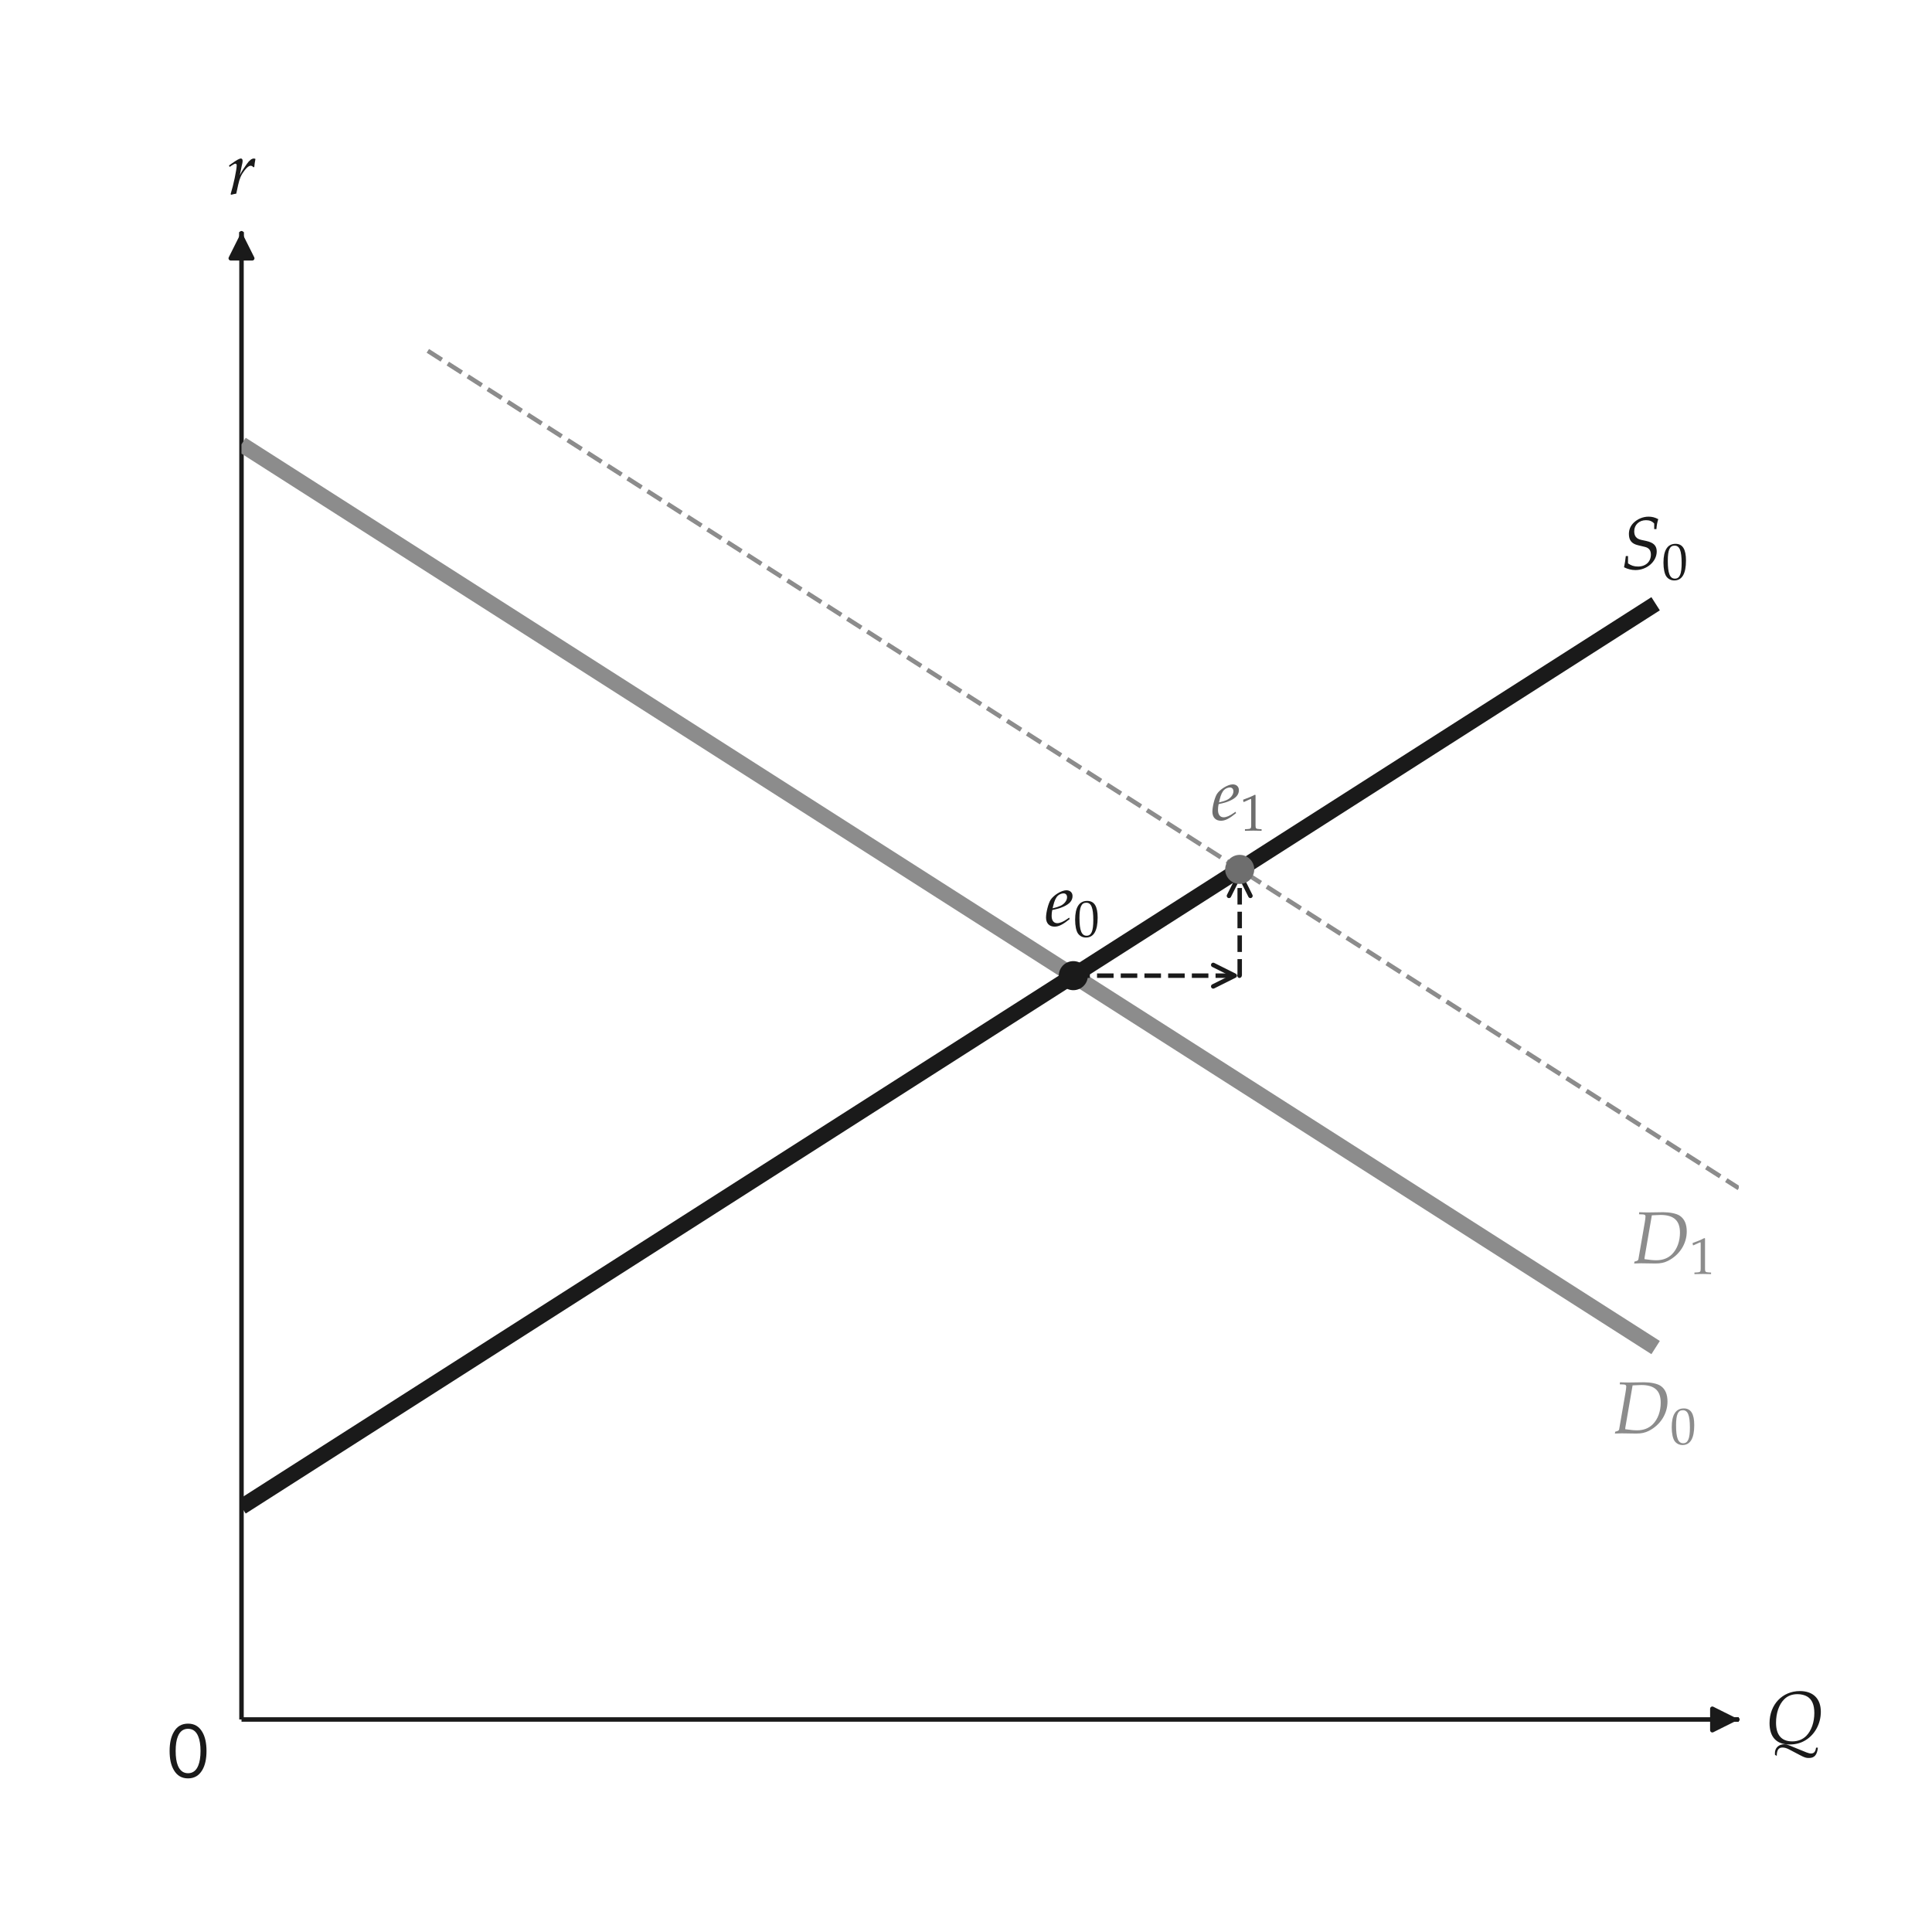
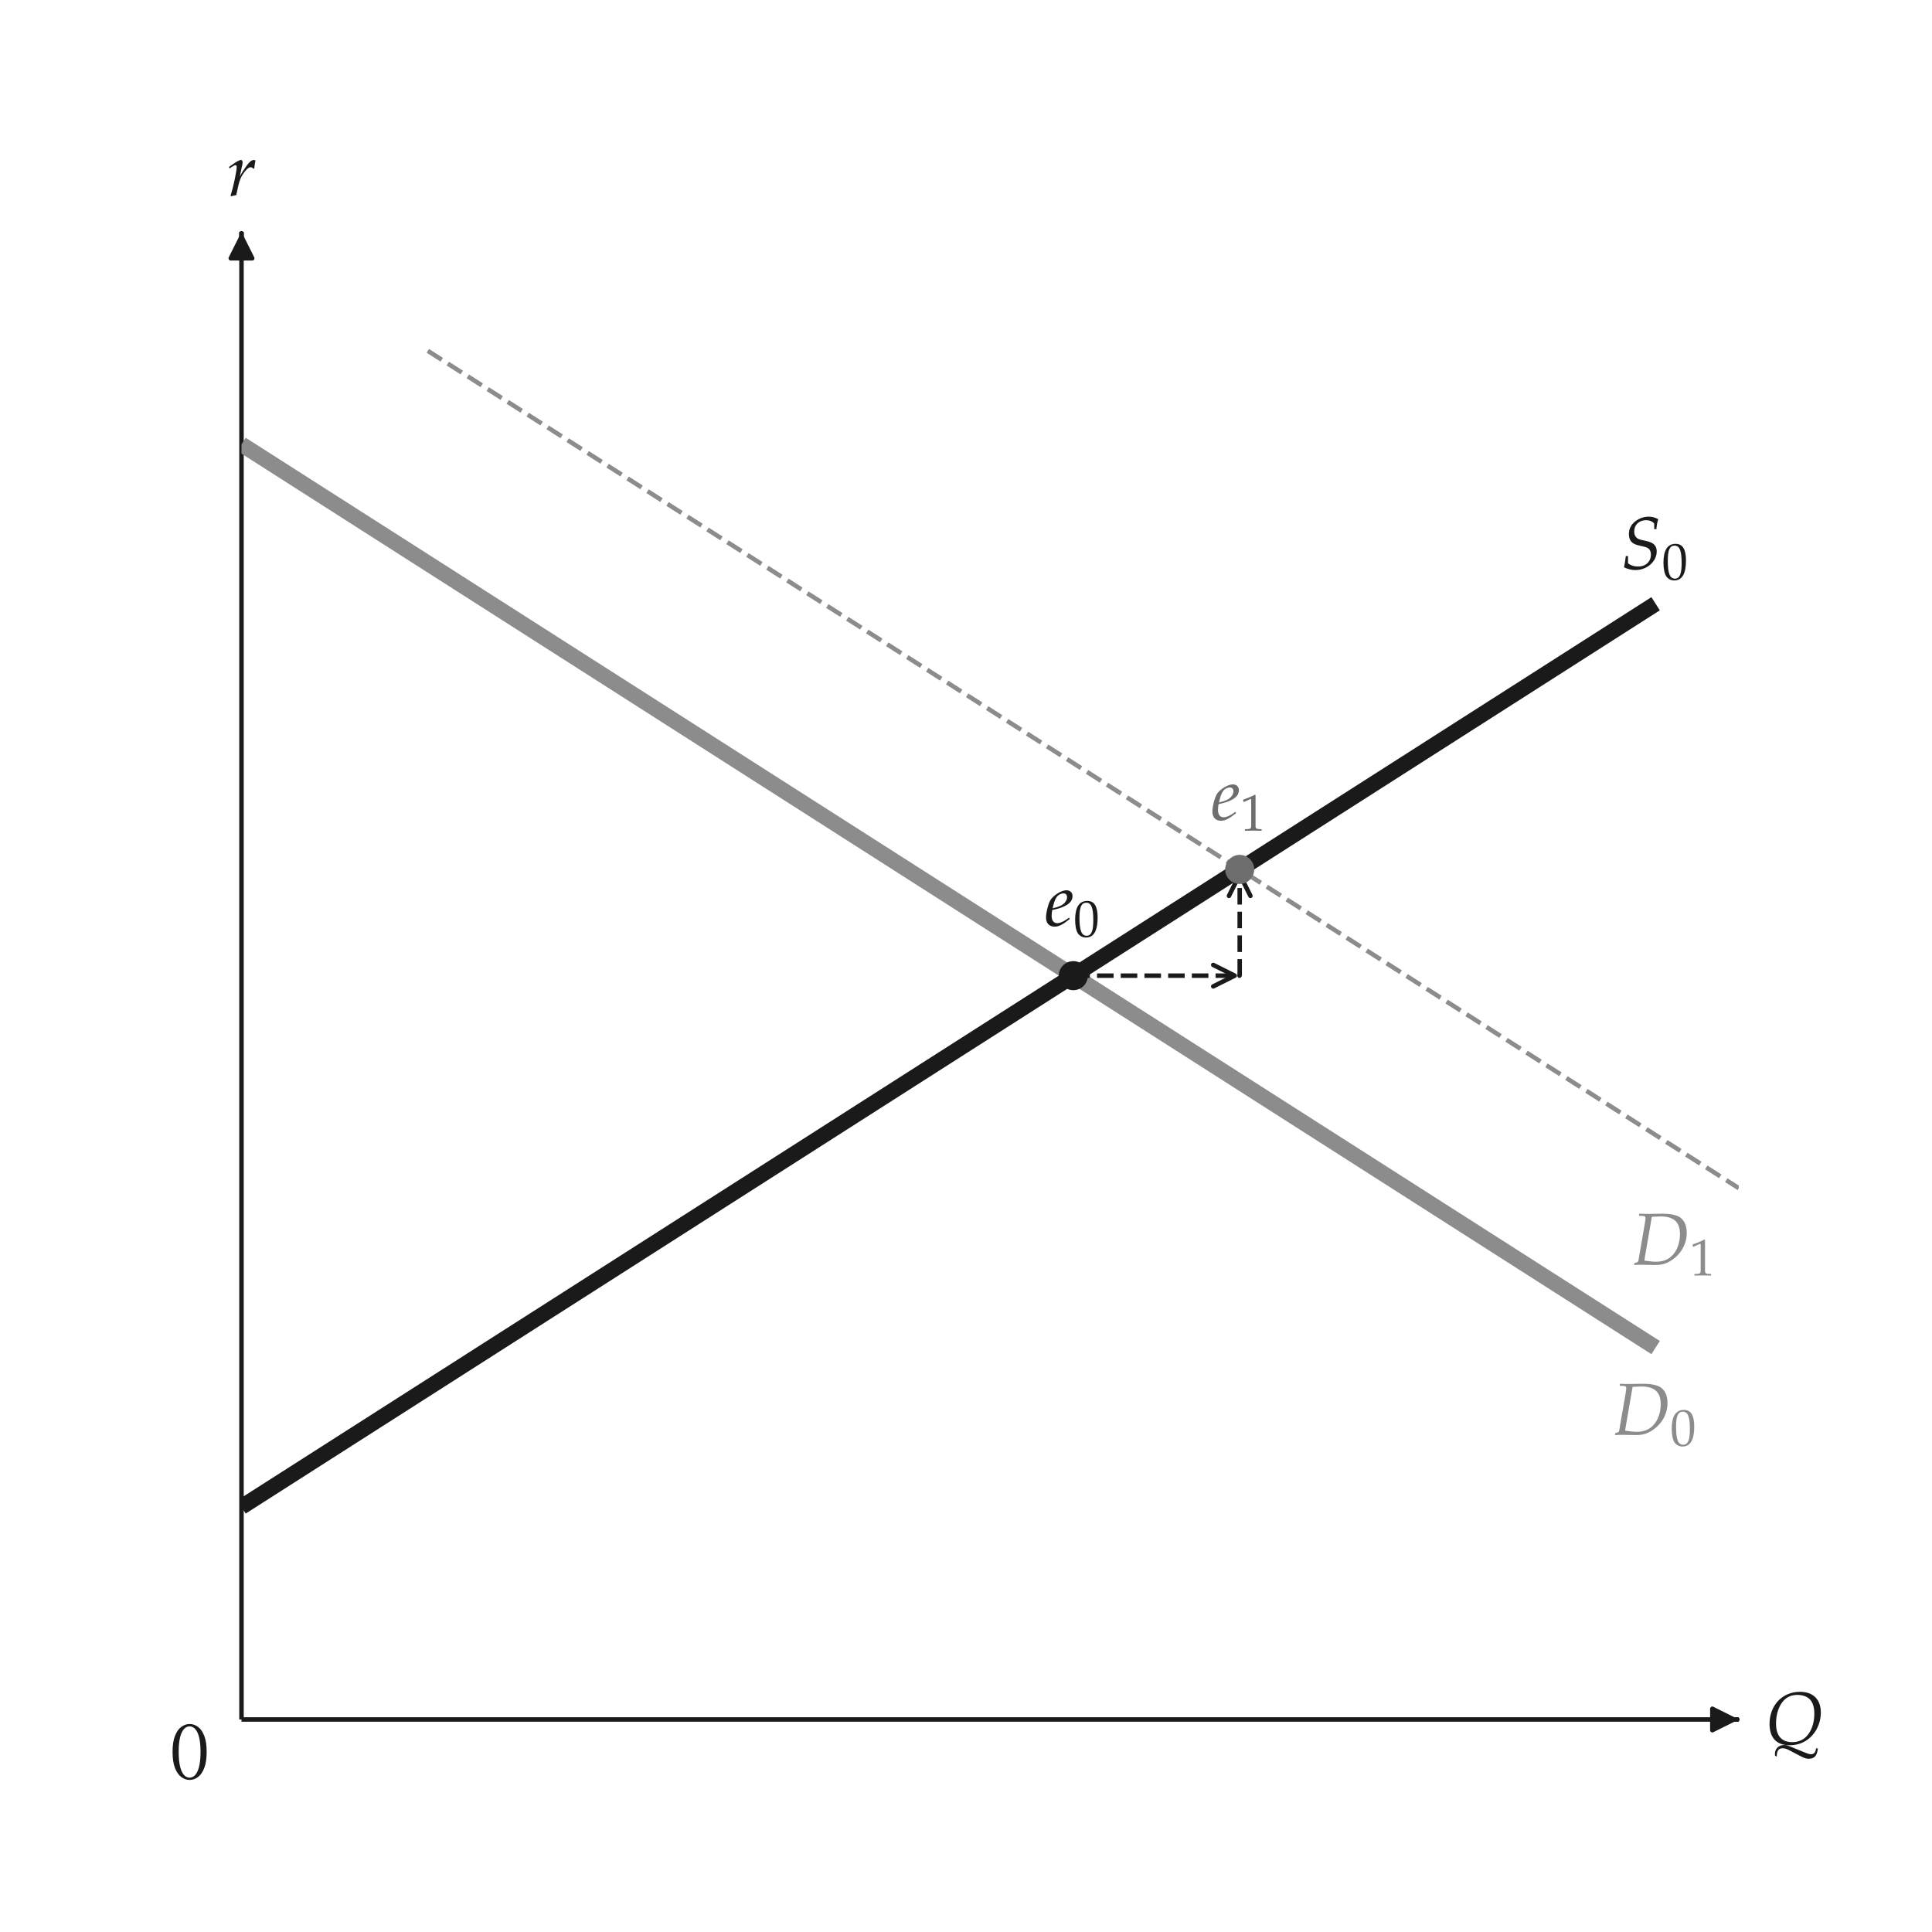
<svg xmlns="http://www.w3.org/2000/svg" xmlns:xlink="http://www.w3.org/1999/xlink" width="432pt" height="432pt" viewBox="0 0 432 432" version="1.1">
  <defs>
    <style type="text/css">*{stroke-linejoin: round; stroke-linecap: butt}</style>
  </defs>
  <g id="figure_1">
    <g id="patch_1">
-       <path d="M 0 432  L 432 432  L 432 0  L 0 0  z " style="fill: #ffffff" />
+       <path d="M 0 432 L 432 432 L 432 0 L 0 0 z " style="fill: #ffffff" />
    </g>
    <g id="axes_1">
      <g id="axes.x">
-         <path d="M 54 384.48  L 388.8 384.48  " style="fill: none; stroke: #1a1a1a; stroke-linejoin: miter" />
+         <path d="M 54 384.48 L 388.8 384.48 " style="fill: none; stroke: #1a1a1a; stroke-linejoin: miter" />
      </g>
      <g id="patch_2">
-         <path d="M 388.465 384.48  Q 388.633 384.48 387.682 384.48  " style="fill: none; stroke: #1a1a1a; stroke-linecap: round" />
-         <path d="M 382.882 382.08  L 387.682 384.48  L 382.882 386.88  z " style="fill: #1a1a1a; stroke: #1a1a1a; stroke-linecap: round" />
+         <path d="M 388.465 384.48 Q 388.633 384.48 387.682 384.48 " style="fill: none; stroke: #1a1a1a; stroke-linecap: round" />
+         <path d="M 382.882 382.08 L 387.682 384.48 L 382.882 386.88 z " style="fill: #1a1a1a; stroke: #1a1a1a; stroke-linecap: round" />
      </g>
      <g id="axes.y">
-         <path d="M 54 384.48  L 54 51.84  " style="fill: none; stroke: #1a1a1a; stroke-linejoin: miter" />
+         <path d="M 54 384.48 L 54 51.84 " style="fill: none; stroke: #1a1a1a; stroke-linejoin: miter" />
      </g>
      <g id="patch_3">
-         <path d="M 54 52.173  Q 54 52.006 54 52.958  " style="fill: none; stroke: #1a1a1a; stroke-linecap: round" />
-         <path d="M 51.6 57.758  L 54 52.958  L 56.4 57.758  z " style="fill: #1a1a1a; stroke: #1a1a1a; stroke-linecap: round" />
+         <path d="M 54 52.173 Q 54 52.006 54 52.958 " style="fill: none; stroke: #1a1a1a; stroke-linecap: round" />
+         <path d="M 51.6 57.758 L 54 52.958 L 56.4 57.758 z " style="fill: #1a1a1a; stroke: #1a1a1a; stroke-linecap: round" />
      </g>
      <g id="axes.y.label">
-         <g style="fill: #1a1a1a" transform="translate(50.7825 43.53) scale(0.165 -0.165)">
+         <g style="fill: #1a1a1a" transform="translate(50.7825 43.86) scale(0.165 -0.165)">
          <defs>
-             <path id="TeXGyrePagella-Italic-53" d="M 166 2483  L 211 2355  L 416 2490  C 595 2605 666 2637 723 2637  C 787 2637 832 2579 832 2496  C 832 2125 557 806 301 -13  L 365 -58  C 506 -13 646 13 794 38  L 960 806  C 1075 1338 1222 1677 1504 2042  C 1722 2323 1894 2458 2035 2458  C 2131 2458 2195 2426 2266 2336  L 2355 2336  C 2374 2579 2406 2784 2458 3046  C 2387 3078 2362 3085 2330 3085  C 2131 3085 1933 2931 1702 2605  C 1485 2291 1261 1984 1101 1638  L 1267 2445  C 1299 2586 1344 2733 1344 2880  C 1344 3008 1293 3085 1197 3085  C 1062 3085 819 2950 346 2611  L 166 2483  z " transform="scale(0.015625)" />
+             <path id="TeXGyrePagella-Italic-53" d="M 166 2483 L 211 2355 L 416 2490 C 595 2605 666 2637 723 2637 C 787 2637 832 2579 832 2496 C 832 2125 557 806 301 -13 L 365 -58 C 506 -13 646 13 794 38 L 960 806 C 1075 1338 1222 1677 1504 2042 C 1722 2323 1894 2458 2035 2458 C 2131 2458 2195 2426 2266 2336 L 2355 2336 C 2374 2579 2406 2784 2458 3046 C 2387 3078 2362 3085 2330 3085 C 2131 3085 1933 2931 1702 2605 C 1485 2291 1261 1984 1101 1638 L 1267 2445 C 1299 2586 1344 2733 1344 2880 C 1344 3008 1293 3085 1197 3085 C 1062 3085 819 2950 346 2611 L 166 2483 z " transform="scale(0.015625)" />
          </defs>
          <use xlink:href="#TeXGyrePagella-Italic-53" transform="translate(0 0.796875)" />
        </g>
      </g>
      <g id="axes.x.label">
-         <g style="fill: #1a1a1a" transform="translate(394.8 389.8425) scale(0.165 -0.165)">
+         <g style="fill: #1a1a1a" transform="translate(394.8 390.0075) scale(0.165 -0.165)">
          <defs>
-             <path id="TeXGyrePagella-Italic-32" d="M 339 1741  C 339 531 941 -115 2067 -115  C 2611 -115 3066 6 3482 269  C 4288 768 4787 1709 4787 2720  C 4787 3859 4122 4518 2970 4518  C 1453 4518 339 3347 339 1741  z M 806 -909  C 806 -909 806 -966 813 -1018  L 966 -1101  C 966 -608 1120 -378 1459 -378  C 1645 -378 1824 -429 2074 -563  L 3002 -1050  C 3386 -1248 3501 -1286 3757 -1286  C 4237 -1286 4467 -1011 4531 -390  L 4371 -390  C 4333 -736 4192 -896 3936 -896  C 3827 -896 3706 -864 3539 -800  L 2029 -186  C 1869 -122 1754 -96 1606 -96  C 1133 -96 781 -422 806 -909  z M 902 1773  C 902 2605 1158 3354 1600 3795  C 1901 4102 2285 4250 2771 4250  C 3078 4250 3392 4173 3603 4045  C 4019 3802 4224 3322 4224 2618  C 4224 1811 3968 1088 3533 640  C 3219 320 2803 154 2304 154  C 1382 154 902 704 902 1773  z " transform="scale(0.015625)" />
+             <path id="TeXGyrePagella-Italic-32" d="M 339 1741 C 339 531 941 -115 2067 -115 C 2611 -115 3066 6 3482 269 C 4288 768 4787 1709 4787 2720 C 4787 3859 4122 4518 2970 4518 C 1453 4518 339 3347 339 1741 z M 806 -909 C 806 -909 806 -966 813 -1018 L 966 -1101 C 966 -608 1120 -378 1459 -378 C 1645 -378 1824 -429 2074 -563 L 3002 -1050 C 3386 -1248 3501 -1286 3757 -1286 C 4237 -1286 4467 -1011 4531 -390 L 4371 -390 C 4333 -736 4192 -896 3936 -896 C 3827 -896 3706 -864 3539 -800 L 2029 -186 C 1869 -122 1754 -96 1606 -96 C 1133 -96 781 -422 806 -909 z M 902 1773 C 902 2605 1158 3354 1600 3795 C 1901 4102 2285 4250 2771 4250 C 3078 4250 3392 4173 3603 4045 C 4019 3802 4224 3322 4224 2618 C 4224 1811 3968 1088 3533 640 C 3219 320 2803 154 2304 154 C 1382 154 902 704 902 1773 z " transform="scale(0.015625)" />
          </defs>
          <use xlink:href="#TeXGyrePagella-Italic-32" transform="translate(0 0.40625)" />
        </g>
      </g>
      <g id="axes.origin.label">
-         <g style="fill: #1a1a1a" transform="translate(37.1 397.42) scale(0.165 -0.165)">
+         <g style="fill: #1a1a1a" transform="translate(37.80898 397.75) scale(0.165 -0.165)">
          <defs>
-             <path id="PingFangSC-Regular-13" d="M 1920 4659  C 1370 4659 960 4422 685 3936  C 442 3526 320 2976 320 2285  C 320 1594 442 1043 685 634  C 960 154 1370 -90 1920 -90  C 2464 -90 2874 154 3155 634  C 3398 1043 3520 1594 3520 2285  C 3520 2976 3398 3526 3155 3936  C 2874 4422 2464 4659 1920 4659  z M 1920 4211  C 2330 4211 2624 3994 2803 3552  C 2931 3245 3002 2822 3002 2285  C 3002 1754 2931 1331 2803 1018  C 2624 582 2330 358 1920 358  C 1510 358 1216 582 1037 1018  C 909 1331 845 1754 845 2285  C 845 2822 909 3245 1037 3552  C 1216 3994 1510 4211 1920 4211  z " transform="scale(0.015625)" />
+             <path id="NotoSerifSC-Regular-11" d="M 1779 -96 Q 1402 -96 1062 153 Q 723 403 512 937 Q 301 1472 301 2342 Q 301 3200 512 3731 Q 723 4262 1062 4508 Q 1402 4755 1779 4755 Q 2170 4755 2506 4508 Q 2842 4262 3050 3731 Q 3258 3200 3258 2342 Q 3258 1472 3050 937 Q 2842 403 2506 153 Q 2170 -96 1779 -96 z M 1779 102 Q 1958 102 2128 214 Q 2298 326 2432 582 Q 2566 838 2646 1270 Q 2726 1702 2726 2342 Q 2726 2970 2646 3395 Q 2566 3821 2432 4073 Q 2298 4326 2128 4438 Q 1958 4550 1779 4550 Q 1600 4550 1430 4438 Q 1261 4326 1126 4073 Q 992 3821 912 3395 Q 832 2970 832 2342 Q 832 1702 912 1270 Q 992 838 1126 582 Q 1261 326 1430 214 Q 1600 102 1779 102 z " transform="scale(0.015625)" />
          </defs>
-           <use xlink:href="#PingFangSC-Regular-13" />
+           <use xlink:href="#NotoSerifSC-Regular-11" />
        </g>
      </g>
      <g id="market.demand">
-         <path d="M 54 99.36  L 370.2 301.32  " clip-path="url(#p611ec0a455)" style="fill: none; stroke: #8c8c8c; stroke-width: 3.5; stroke-linejoin: miter" />
+         <path d="M 54 99.36 L 370.2 301.32 " clip-path="url(#pc0f70c52b1)" style="fill: none; stroke: #8c8c8c; stroke-width: 3.5; stroke-linejoin: miter" />
      </g>
      <g id="market.supply">
-         <path d="M 54 336.96  L 370.2 135  " clip-path="url(#p611ec0a455)" style="fill: none; stroke: #1a1a1a; stroke-width: 3.5; stroke-linejoin: miter" />
+         <path d="M 54 336.96 L 370.2 135 " clip-path="url(#pc0f70c52b1)" style="fill: none; stroke: #1a1a1a; stroke-width: 3.5; stroke-linejoin: miter" />
      </g>
      <g id="loanable.investment.shifted">
-         <path d="M 95.664 78.451  L 388.8 265.68  " clip-path="url(#p611ec0a455)" style="fill: none; stroke-dasharray: 3.7,1.6; stroke-dashoffset: 0; stroke: #8c8c8c; stroke-linejoin: miter" />
+         <path d="M 95.664 78.451 L 388.8 265.68 " clip-path="url(#pc0f70c52b1)" style="fill: none; stroke-dasharray: 3.7,1.6; stroke-dashoffset: 0; stroke: #8c8c8c; stroke-linejoin: miter" />
      </g>
      <g id="market.comparison.movement.quantity">
-         <path d="M 240 218.16  L 277.2 218.16  " style="fill: none; stroke-dasharray: 3.7,1.6; stroke-dashoffset: 0; stroke: #1a1a1a; stroke-linejoin: miter" />
+         <path d="M 240 218.16 L 277.2 218.16 " style="fill: none; stroke-dasharray: 3.7,1.6; stroke-dashoffset: 0; stroke: #1a1a1a; stroke-linejoin: miter" />
      </g>
      <g id="patch_4">
-         <path d="M 277.163 218.16  Q 277.181 218.16 276.082 218.16  " style="fill: none; stroke: #1a1a1a; stroke-linecap: round" />
-         <path d="M 271.282 215.76  L 276.082 218.16  L 271.282 220.56  " style="fill: none; stroke: #1a1a1a; stroke-linecap: round" />
+         <path d="M 277.163 218.16 Q 277.181 218.16 276.082 218.16 " style="fill: none; stroke: #1a1a1a; stroke-linecap: round" />
+         <path d="M 271.282 215.76 L 276.082 218.16 L 271.282 220.56 " style="fill: none; stroke: #1a1a1a; stroke-linecap: round" />
      </g>
      <g id="market.comparison.movement.price">
-         <path d="M 277.2 218.16  L 277.2 194.4  " style="fill: none; stroke-dasharray: 3.7,1.6; stroke-dashoffset: 0; stroke: #1a1a1a; stroke-linejoin: miter" />
+         <path d="M 277.2 218.16 L 277.2 194.4 " style="fill: none; stroke-dasharray: 3.7,1.6; stroke-dashoffset: 0; stroke: #1a1a1a; stroke-linejoin: miter" />
      </g>
      <g id="patch_5">
-         <path d="M 277.2 194.424  Q 277.2 194.412 277.2 195.518  " style="fill: none; stroke: #1a1a1a; stroke-linecap: round" />
-         <path d="M 274.8 200.318  L 277.2 195.518  L 279.6 200.318  " style="fill: none; stroke: #1a1a1a; stroke-linecap: round" />
+         <path d="M 277.2 194.424 Q 277.2 194.412 277.2 195.518 " style="fill: none; stroke: #1a1a1a; stroke-linecap: round" />
+         <path d="M 274.8 200.318 L 277.2 195.518 L 279.6 200.318 " style="fill: none; stroke: #1a1a1a; stroke-linecap: round" />
      </g>
      <g id="loanable.equilibrium.baseline">
        <defs>
-           <path id="mf8d4886d9d" d="M 0 3.25  C 0.862 3.25 1.689 2.908 2.298 2.298  C 2.908 1.689 3.25 0.862 3.25 0  C 3.25 -0.862 2.908 -1.689 2.298 -2.298  C 1.689 -2.908 0.862 -3.25 0 -3.25  C -0.862 -3.25 -1.689 -2.908 -2.298 -2.298  C -2.908 -1.689 -3.25 -0.862 -3.25 0  C -3.25 0.862 -2.908 1.689 -2.298 2.298  C -1.689 2.908 -0.862 3.25 0 3.25  z " />
+           <path id="m376897e297" d="M 0 3.25 C 0.862 3.25 1.689 2.908 2.298 2.298 C 2.908 1.689 3.25 0.862 3.25 0 C 3.25 -0.862 2.908 -1.689 2.298 -2.298 C 1.689 -2.908 0.862 -3.25 0 -3.25 C -0.862 -3.25 -1.689 -2.908 -2.298 -2.298 C -2.908 -1.689 -3.25 -0.862 -3.25 0 C -3.25 0.862 -2.908 1.689 -2.298 2.298 C -1.689 2.908 -0.862 3.25 0 3.25 z " />
        </defs>
        <g>
-           <use xlink:href="#mf8d4886d9d" x="240" y="218.16" style="fill: #1a1a1a" />
+           <use xlink:href="#m376897e297" x="240" y="218.16" style="fill: #1a1a1a" />
        </g>
      </g>
      <g id="loanable.equilibrium.shifted">
        <defs>
-           <path id="mfd338c699b" d="M 0 3.25  C 0.862 3.25 1.689 2.908 2.298 2.298  C 2.908 1.689 3.25 0.862 3.25 0  C 3.25 -0.862 2.908 -1.689 2.298 -2.298  C 1.689 -2.908 0.862 -3.25 0 -3.25  C -0.862 -3.25 -1.689 -2.908 -2.298 -2.298  C -2.908 -1.689 -3.25 -0.862 -3.25 0  C -3.25 0.862 -2.908 1.689 -2.298 2.298  C -1.689 2.908 -0.862 3.25 0 3.25  z " />
+           <path id="madd8a788e0" d="M 0 3.25 C 0.862 3.25 1.689 2.908 2.298 2.298 C 2.908 1.689 3.25 0.862 3.25 0 C 3.25 -0.862 2.908 -1.689 2.298 -2.298 C 1.689 -2.908 0.862 -3.25 0 -3.25 C -0.862 -3.25 -1.689 -2.908 -2.298 -2.298 C -2.908 -1.689 -3.25 -0.862 -3.25 0 C -3.25 0.862 -2.908 1.689 -2.298 2.298 C -1.689 2.908 -0.862 3.25 0 3.25 z " />
        </defs>
        <g>
-           <use xlink:href="#mfd338c699b" x="277.2" y="194.4" style="fill: #6e6e6e" />
+           <use xlink:href="#madd8a788e0" x="277.2" y="194.4" style="fill: #6e6e6e" />
        </g>
      </g>
      <g id="market.demand.label">
-         <g style="fill: #8c8c8c" transform="translate(360.63 320.63) scale(0.165 -0.165)">
+         <g style="fill: #8c8c8c" transform="translate(360.63 320.96) scale(0.165 -0.165)">
          <defs>
-             <path id="TeXGyrePagella-Italic-25" d="M 179 -19  C 378 -6 576 0 774 0  C 1190 0 1606 -19 2022 -19  C 2483 -19 2797 51 3130 218  C 4128 730 4742 1696 4742 2758  C 4742 3386 4550 3834 4160 4109  C 3866 4320 3251 4429 2714 4429  C 2278 4429 1843 4410 1408 4410  C 1146 4410 883 4416 621 4429  L 602 4250  L 941 4237  C 1094 4230 1165 4179 1165 4064  C 1165 3974 1139 3770 1107 3578  L 550 352  C 525 205 333 179 211 147  L 179 -19  z M 1075 358  C 1075 435 1082 480 1101 595  L 1715 4160  C 1965 4160 2208 4192 2458 4192  C 3622 4192 4154 3706 4154 2656  C 4154 1907 3910 1235 3475 794  C 3130 442 2662 262 2106 262  C 1824 262 1510 294 1075 358  z " transform="scale(0.015625)" />
-             <path id="TeXGyrePagella-Regular-11" d="M 186 2074  C 186 1325 320 678 544 365  C 768 51 1126 -128 1523 -128  C 2490 -128 2976 704 2976 2342  C 2976 3744 2560 4410 1683 4410  C 691 4410 186 3622 186 2074  z M 723 2304  C 723 3654 960 4186 1568 4186  C 2189 4186 2438 3558 2438 2022  C 2438 659 2195 96 1606 96  C 986 96 723 742 723 2304  z " transform="scale(0.015625)" />
+             <path id="TeXGyrePagella-Italic-25" d="M 179 -19 C 378 -6 576 0 774 0 C 1190 0 1606 -19 2022 -19 C 2483 -19 2797 51 3130 218 C 4128 730 4742 1696 4742 2758 C 4742 3386 4550 3834 4160 4109 C 3866 4320 3251 4429 2714 4429 C 2278 4429 1843 4410 1408 4410 C 1146 4410 883 4416 621 4429 L 602 4250 L 941 4237 C 1094 4230 1165 4179 1165 4064 C 1165 3974 1139 3770 1107 3578 L 550 352 C 525 205 333 179 211 147 L 179 -19 z M 1075 358 C 1075 435 1082 480 1101 595 L 1715 4160 C 1965 4160 2208 4192 2458 4192 C 3622 4192 4154 3706 4154 2656 C 4154 1907 3910 1235 3475 794 C 3130 442 2662 262 2106 262 C 1824 262 1510 294 1075 358 z " transform="scale(0.015625)" />
+             <path id="TeXGyrePagella-Regular-11" d="M 186 2074 C 186 1325 320 678 544 365 C 768 51 1126 -128 1523 -128 C 2490 -128 2976 704 2976 2342 C 2976 3744 2560 4410 1683 4410 C 691 4410 186 3622 186 2074 z M 723 2304 C 723 3654 960 4186 1568 4186 C 2189 4186 2438 3558 2438 2022 C 2438 659 2195 96 1606 96 C 986 96 723 742 723 2304 z " transform="scale(0.015625)" />
          </defs>
          <use xlink:href="#TeXGyrePagella-Italic-25" transform="translate(0 0.796875)" />
          <use xlink:href="#TeXGyrePagella-Regular-11" transform="translate(77.79993 -13.66406) scale(0.7)" />
        </g>
      </g>
      <g id="market.supply.label">
        <g style="fill: #1a1a1a" transform="translate(362.445 127.24) scale(0.165 -0.165)">
          <defs>
-             <path id="TeXGyrePagella-Italic-34" d="M 269 128  C 589 -32 922 -115 1261 -115  C 2253 -115 3104 627 3104 1498  C 3104 2003 2829 2272 2182 2413  L 1766 2502  C 1344 2592 1152 2829 1152 3251  C 1152 3808 1581 4211 2170 4211  C 2483 4211 2694 4128 2886 3923  L 2886 3437  L 3078 3437  C 3104 3782 3149 4026 3238 4301  C 2944 4454 2701 4518 2394 4518  C 1920 4518 1440 4320 1094 3981  C 826 3712 691 3392 691 3014  C 691 2470 934 2170 1472 2042  L 2080 1894  C 2432 1811 2598 1594 2598 1222  C 2598 608 2144 192 1485 192  C 1139 192 896 269 614 467  L 614 1101  L 422 1101  C 384 749 339 461 269 128  z " transform="scale(0.015625)" />
+             <path id="TeXGyrePagella-Italic-34" d="M 269 128 C 589 -32 922 -115 1261 -115 C 2253 -115 3104 627 3104 1498 C 3104 2003 2829 2272 2182 2413 L 1766 2502 C 1344 2592 1152 2829 1152 3251 C 1152 3808 1581 4211 2170 4211 C 2483 4211 2694 4128 2886 3923 L 2886 3437 L 3078 3437 C 3104 3782 3149 4026 3238 4301 C 2944 4454 2701 4518 2394 4518 C 1920 4518 1440 4320 1094 3981 C 826 3712 691 3392 691 3014 C 691 2470 934 2170 1472 2042 L 2080 1894 C 2432 1811 2598 1594 2598 1222 C 2598 608 2144 192 1485 192 C 1139 192 896 269 614 467 L 614 1101 L 422 1101 C 384 749 339 461 269 128 z " transform="scale(0.015625)" />
          </defs>
          <use xlink:href="#TeXGyrePagella-Italic-34" transform="translate(0 0.40625)" />
          <use xlink:href="#TeXGyrePagella-Regular-11" transform="translate(55.59994 -14.05469) scale(0.7)" />
        </g>
      </g>
      <g id="loanable.equilibrium.baseline.label">
        <g style="fill: #1a1a1a" transform="translate(233.6475 207.15) scale(0.165 -0.165)">
          <defs>
-             <path id="TeXGyrePagella-Italic-46" d="M 96 717  C 96 224 378 -70 838 -70  C 1203 -70 1555 109 2150 589  L 2099 710  L 1946 602  C 1606 358 1299 230 1069 230  C 762 230 582 467 582 858  C 582 1024 595 1184 634 1370  L 1158 1498  C 1267 1523 1434 1587 1600 1658  C 2144 1901 2394 2189 2394 2586  C 2394 2886 2182 3085 1856 3085  C 1440 3085 742 2656 486 2246  C 294 1933 96 1165 96 717  z M 666 1517  L 723 1754  C 826 2182 954 2458 1126 2618  C 1248 2733 1453 2816 1613 2816  C 1798 2816 1920 2688 1920 2483  C 1920 2202 1696 1901 1363 1741  C 1184 1658 954 1581 666 1517  z " transform="scale(0.015625)" />
+             <path id="TeXGyrePagella-Italic-46" d="M 96 717 C 96 224 378 -70 838 -70 C 1203 -70 1555 109 2150 589 L 2099 710 L 1946 602 C 1606 358 1299 230 1069 230 C 762 230 582 467 582 858 C 582 1024 595 1184 634 1370 L 1158 1498 C 1267 1523 1434 1587 1600 1658 C 2144 1901 2394 2189 2394 2586 C 2394 2886 2182 3085 1856 3085 C 1440 3085 742 2656 486 2246 C 294 1933 96 1165 96 717 z M 666 1517 L 723 1754 C 826 2182 954 2458 1126 2618 C 1248 2733 1453 2816 1613 2816 C 1798 2816 1920 2688 1920 2483 C 1920 2202 1696 1901 1363 1741 C 1184 1658 954 1581 666 1517 z " transform="scale(0.015625)" />
          </defs>
          <use xlink:href="#TeXGyrePagella-Italic-46" transform="translate(0 0.796875)" />
          <use xlink:href="#TeXGyrePagella-Regular-11" transform="translate(38.89996 -13.66406) scale(0.7)" />
        </g>
      </g>
      <g id="loanable.equilibrium.shifted.label">
        <g style="fill: #6e6e6e" transform="translate(270.8475 183.4725) scale(0.165 -0.165)">
          <defs>
-             <path id="TeXGyrePagella-Regular-12" d="M 384 3827  L 429 3552  L 493 3552  L 1318 3923  L 1338 3930  C 1376 3930 1389 3872 1389 3718  L 1389 614  C 1389 282 1318 211 973 192  L 614 173  L 614 -19  C 966 -6 1318 0 1670 0  C 2003 0 2342 -6 2675 -19  L 2675 173  L 2342 192  C 1990 211 1926 282 1926 614  L 1926 4410  L 1837 4442  C 1421 4224 966 4032 384 3827  z " transform="scale(0.015625)" />
+             <path id="TeXGyrePagella-Regular-12" d="M 384 3827 L 429 3552 L 493 3552 L 1318 3923 L 1338 3930 C 1376 3930 1389 3872 1389 3718 L 1389 614 C 1389 282 1318 211 973 192 L 614 173 L 614 -19 C 966 -6 1318 0 1670 0 C 2003 0 2342 -6 2675 -19 L 2675 173 L 2342 192 C 1990 211 1926 282 1926 614 L 1926 4410 L 1837 4442 C 1421 4224 966 4032 384 3827 z " transform="scale(0.015625)" />
          </defs>
          <use xlink:href="#TeXGyrePagella-Italic-46" transform="translate(0 0.796875)" />
          <use xlink:href="#TeXGyrePagella-Regular-12" transform="translate(38.89996 -13.66406) scale(0.7)" />
        </g>
      </g>
      <g id="loanable.investment.shifted.label">
-         <g style="fill: #8c8c8c" transform="translate(364.9345 282.6032) scale(0.165 -0.165)">
+         <g style="fill: #8c8c8c" transform="translate(364.9345 282.9332) scale(0.165 -0.165)">
          <use xlink:href="#TeXGyrePagella-Italic-25" transform="translate(0 0.796875)" />
          <use xlink:href="#TeXGyrePagella-Regular-12" transform="translate(77.79993 -13.66406) scale(0.7)" />
        </g>
      </g>
    </g>
  </g>
  <defs>
-     <clipPath id="p611ec0a455">
+     <clipPath id="pc0f70c52b1">
      <rect x="54" y="51.84" width="334.8" height="332.64" />
    </clipPath>
  </defs>
</svg>
